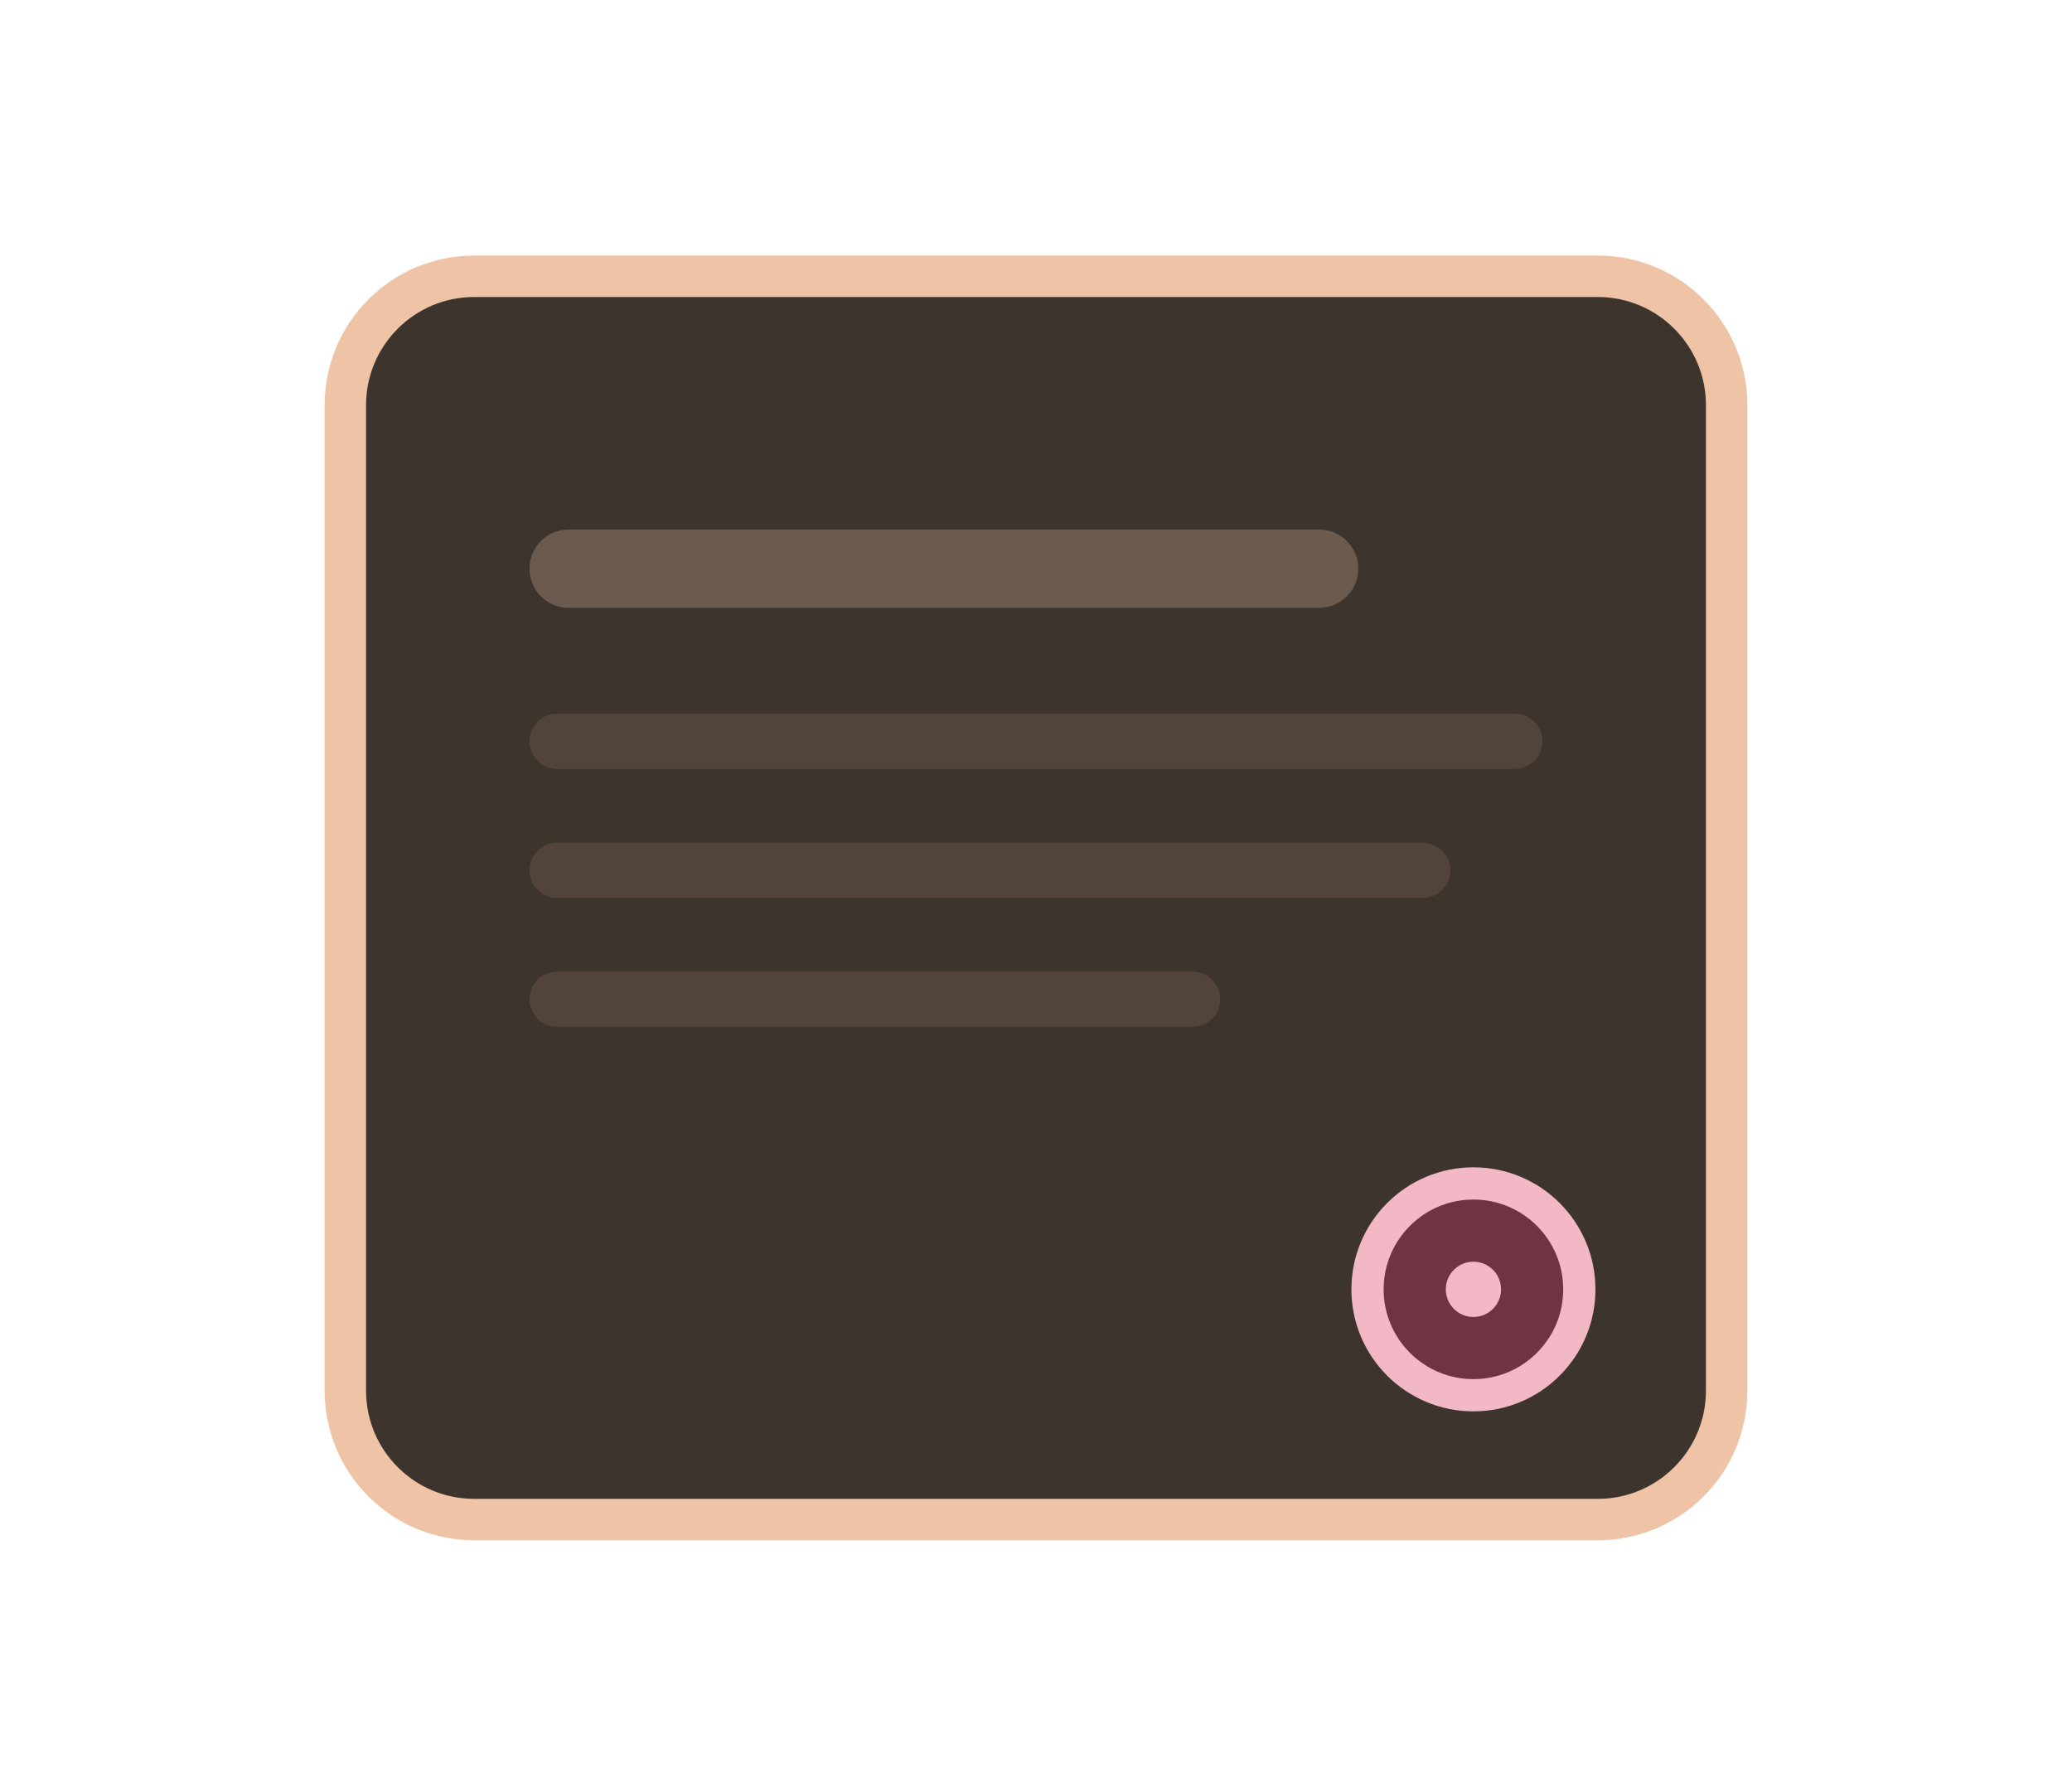
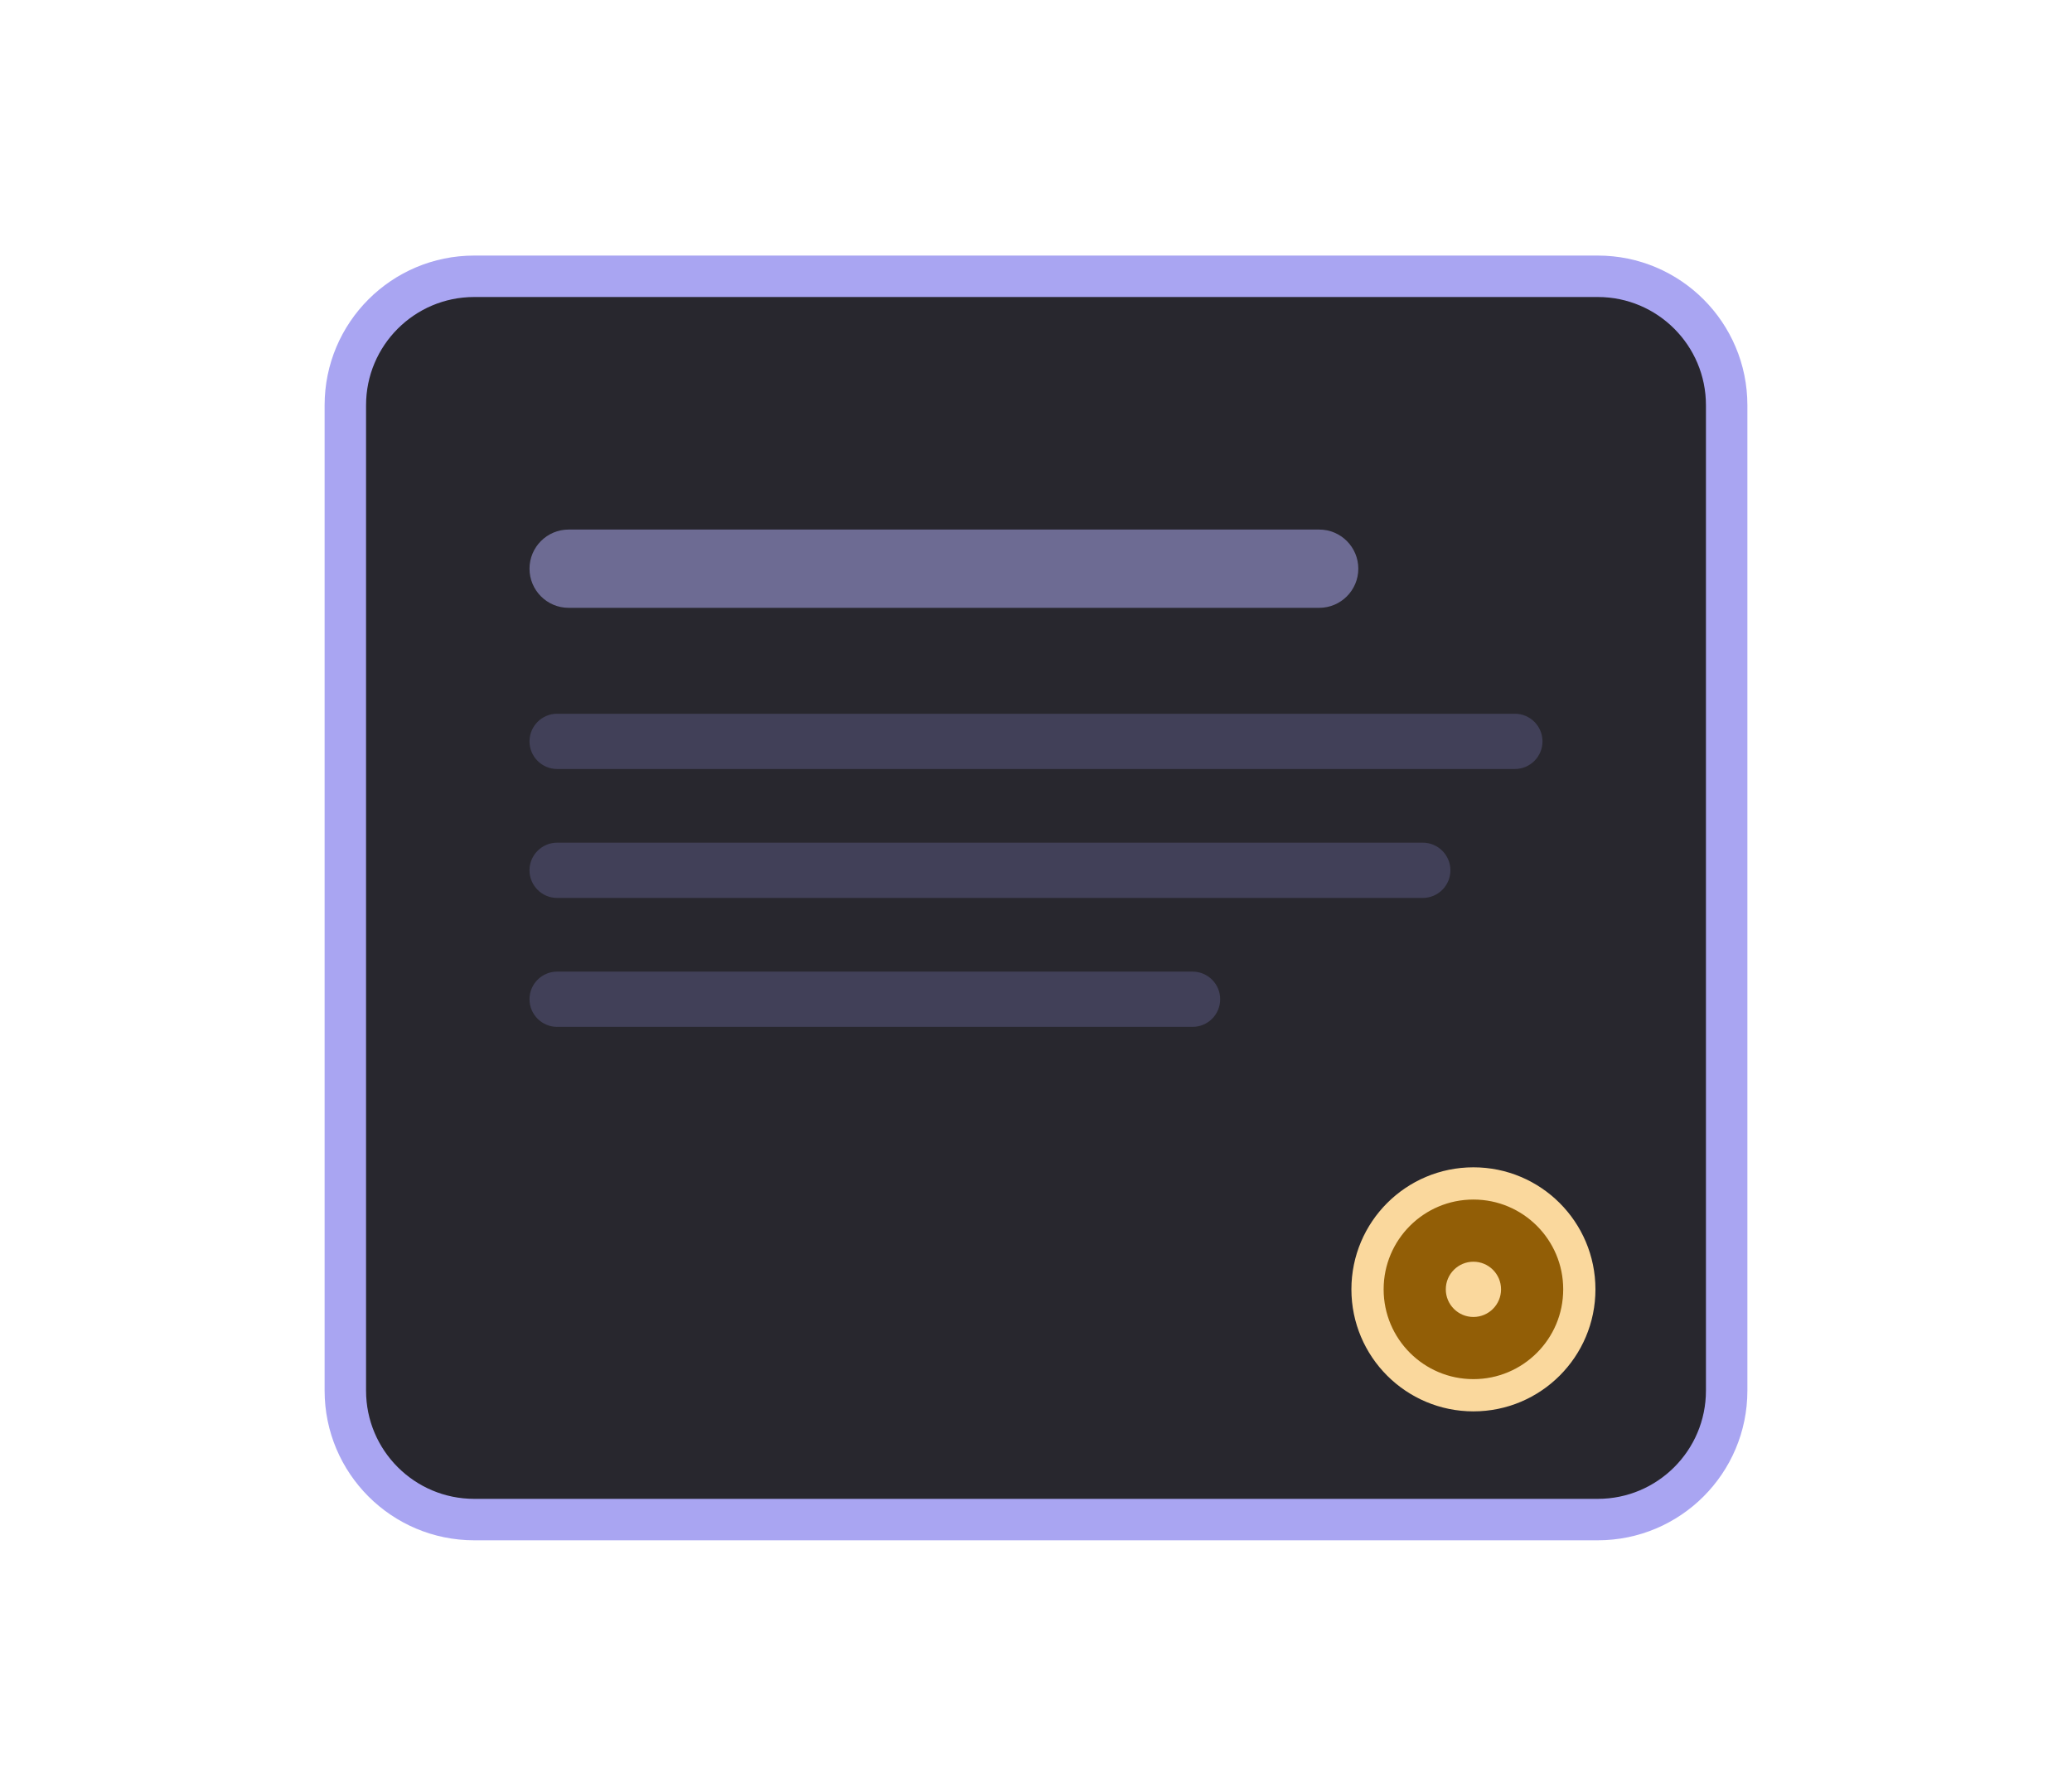
<svg xmlns="http://www.w3.org/2000/svg" width="900" height="778" viewBox="0 0 900 778" class="art" aria-hidden="true">
  <g>
-     <rect x="150" y="120" width="600" height="540" rx="56" fill="#3D342E" />
-     <rect x="150" y="120" width="600" height="540" rx="56" fill="none" stroke="#EEC3A6" stroke-width="18" />
-     <rect x="230" y="230" width="360" height="34" rx="17" fill="#6B5A4E" />
-     <rect x="230" y="310" width="440" height="24" rx="12" fill="#52443C" />
-     <rect x="230" y="366" width="400" height="24" rx="12" fill="#52443C" />
-     <rect x="230" y="422" width="300" height="24" rx="12" fill="#52443C" />
-     <circle cx="640" cy="560" r="46" fill="#703342" stroke="#F2B8C6" stroke-width="14" />
-     <circle cx="640" cy="560" r="12" fill="#F2B8C6" />
+     <rect x="150" y="120" width="600" height="540" rx="56" fill="#28272E" />
+     <rect x="150" y="120" width="600" height="540" rx="56" fill="none" stroke="#A9A5F2" stroke-width="18" />
+     <rect x="230" y="230" width="360" height="34" rx="17" fill="#6D6B93" />
+     <rect x="230" y="310" width="440" height="24" rx="12" fill="#414058" />
+     <rect x="230" y="366" width="400" height="24" rx="12" fill="#414058" />
+     <rect x="230" y="422" width="300" height="24" rx="12" fill="#414058" />
+     <circle cx="640" cy="560" r="46" fill="#925E06" stroke="#FAD89D" stroke-width="14" />
+     <circle cx="640" cy="560" r="12" fill="#FAD89D" />
  </g>
</svg>
